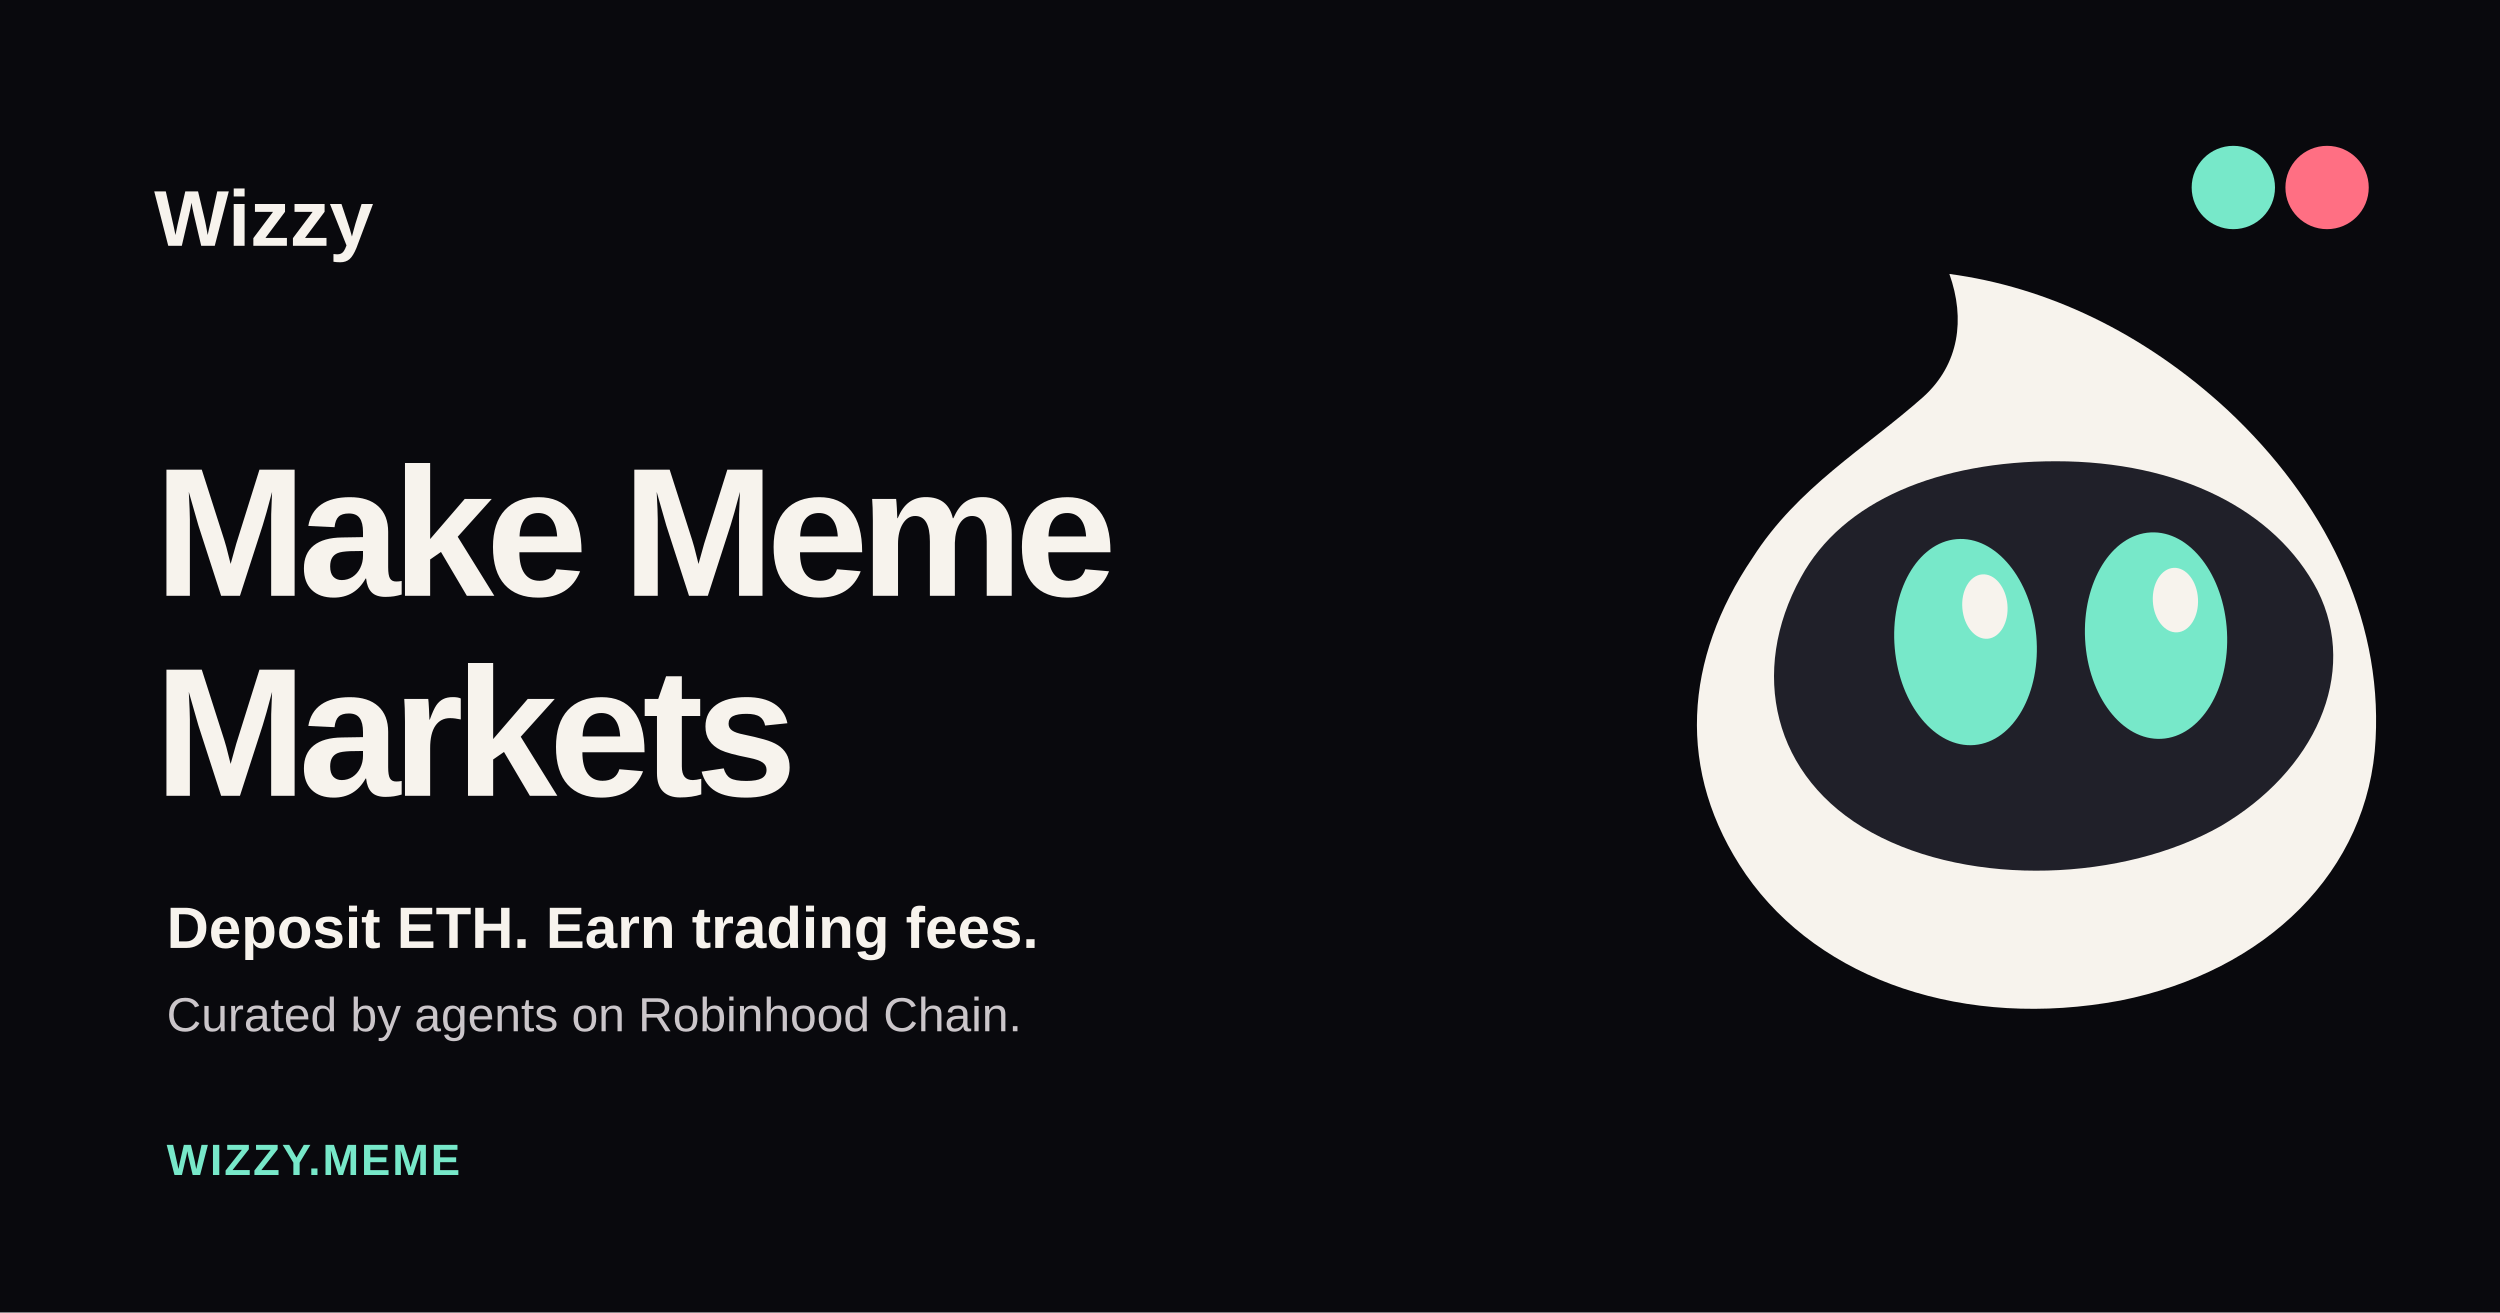
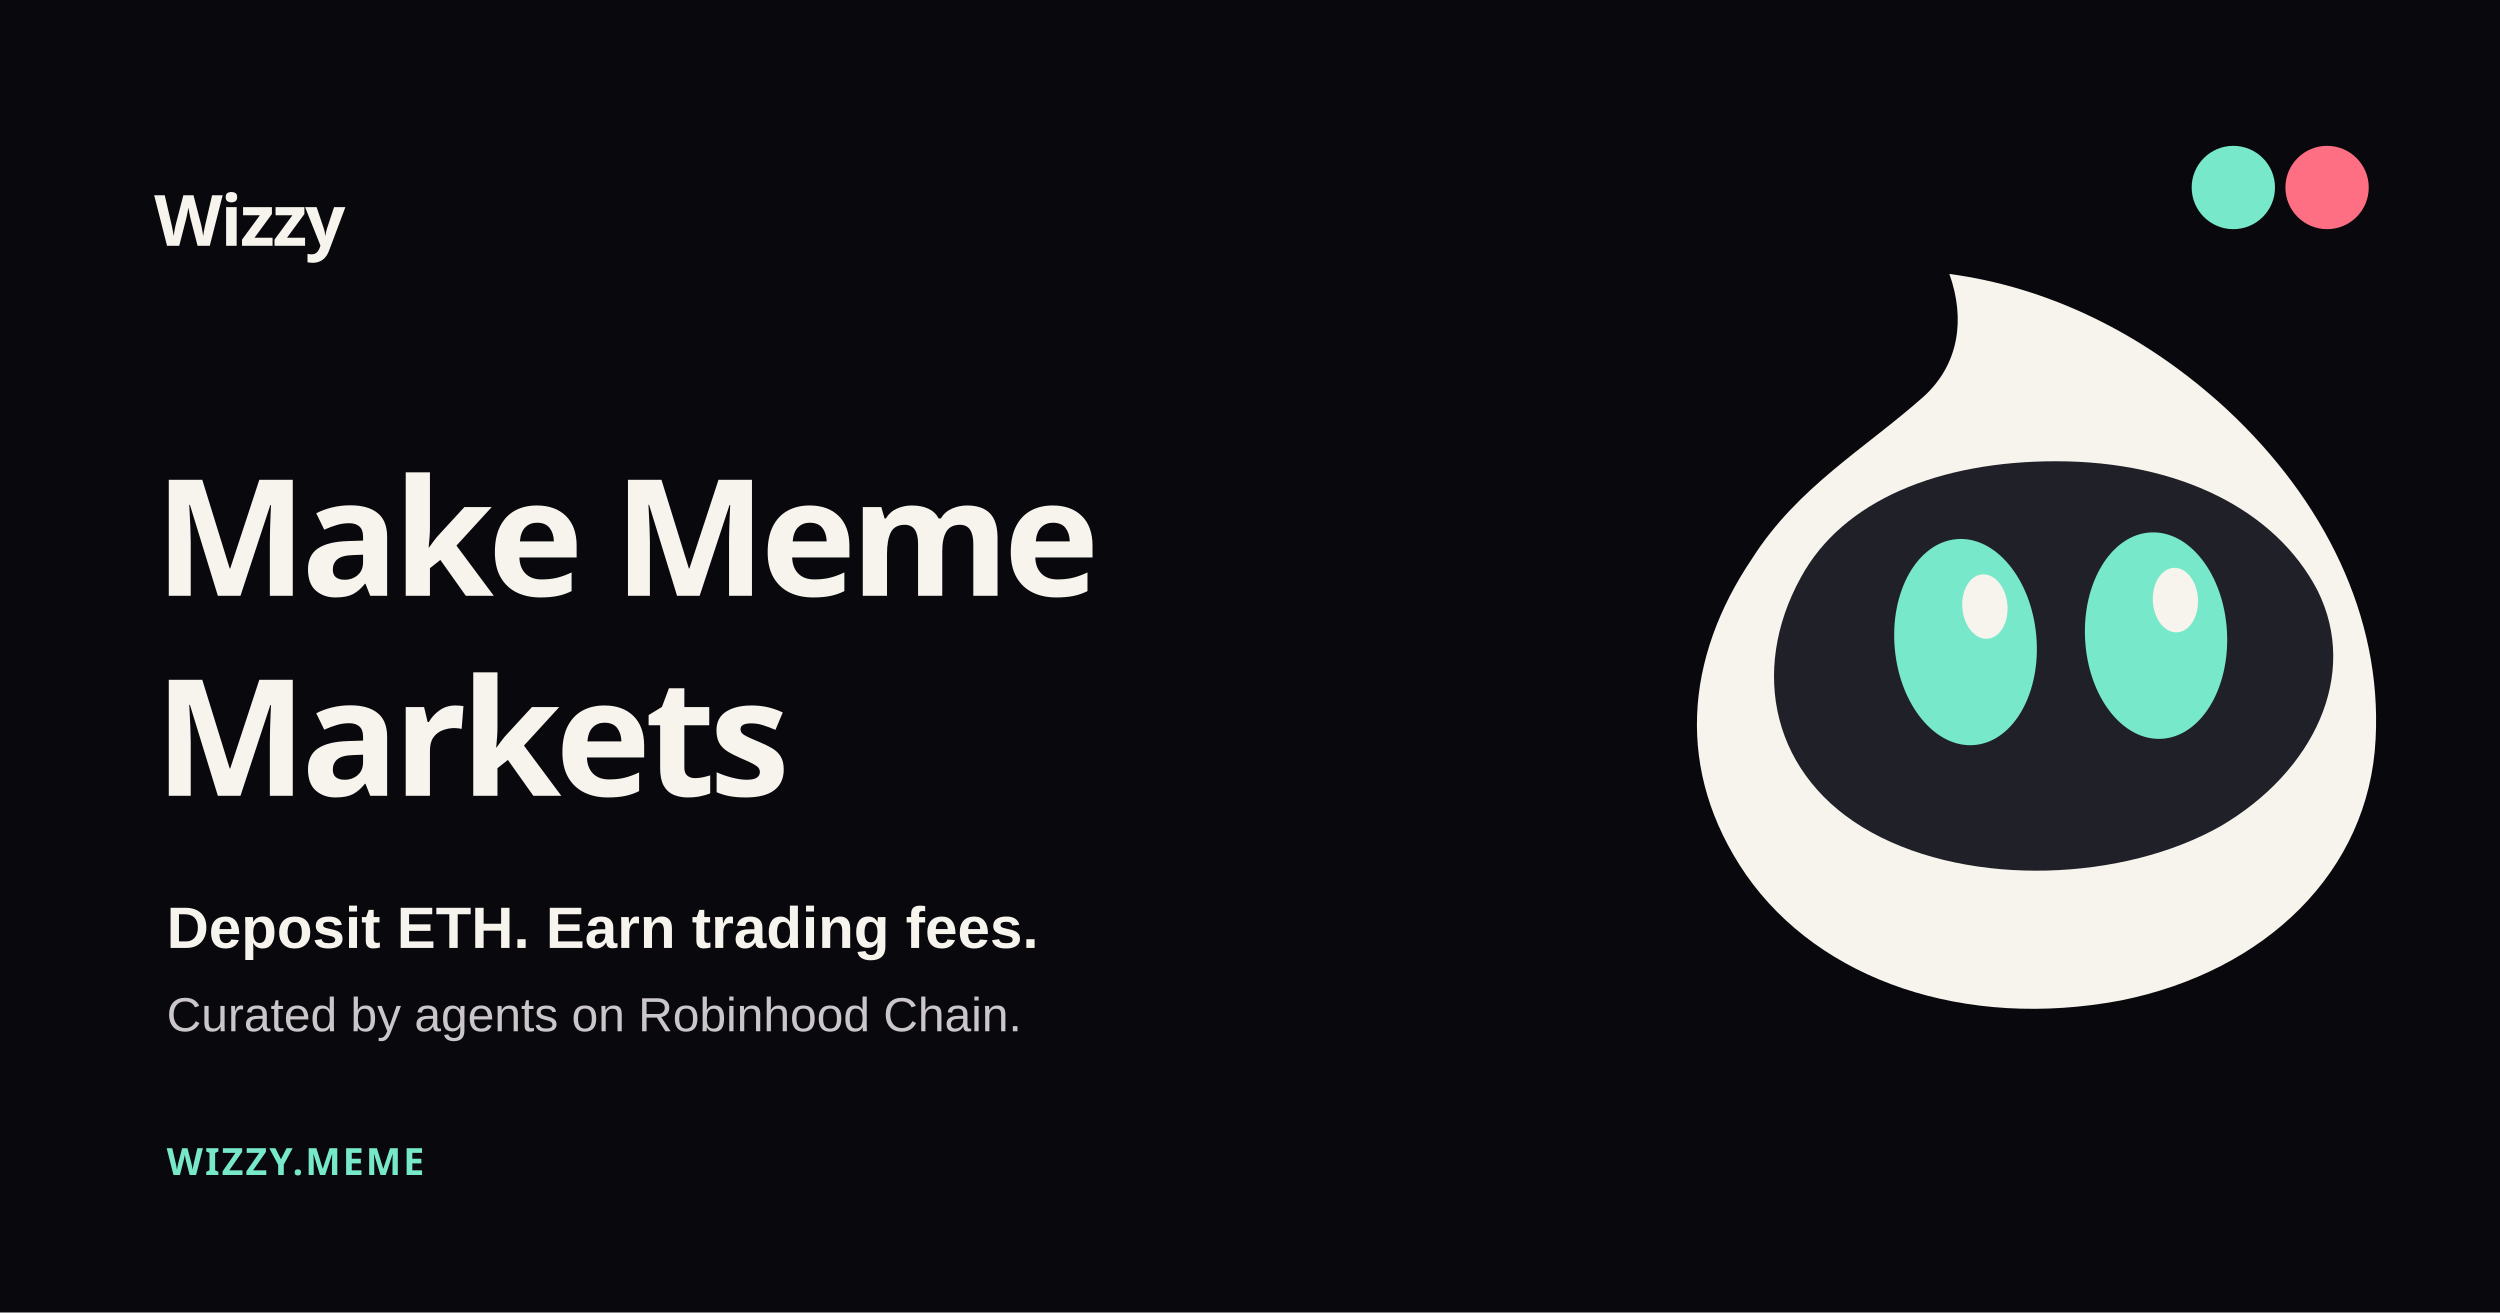
<svg xmlns="http://www.w3.org/2000/svg" viewBox="0 0 1200 630" role="img" aria-labelledby="title description">
  <rect width="1200" height="630" fill="#09090d" />
  <circle cx="1072" cy="90" r="20" fill="#77e8c9" />
  <circle cx="1117" cy="90" r="20" fill="#ff6f83" />
-   <text x="74" y="118" fill="#f7f3ed" font-family="Plus Jakarta Sans, Arial, sans-serif" font-size="38" font-weight="800">Wizzy</text>
-   <text x="74" y="286" fill="#f7f3ed" font-family="Plus Jakarta Sans, Arial, sans-serif" font-size="88" font-weight="800" letter-spacing="-4">Make Meme</text>
-   <text x="74" y="382" fill="#f7f3ed" font-family="Plus Jakarta Sans, Arial, sans-serif" font-size="88" font-weight="800" letter-spacing="-4">Markets</text>
+   <text x="74" y="118" fill="#f7f3ed" font-family="Unbounded, sans-serif" font-size="34" font-weight="700" letter-spacing="-1">Wizzy</text>
+   <text x="74" y="286" fill="#f7f3ed" font-family="Unbounded, sans-serif" font-size="78" font-weight="700" letter-spacing="-3">Make Meme</text>
+   <text x="74" y="382" fill="#f7f3ed" font-family="Unbounded, sans-serif" font-size="78" font-weight="700" letter-spacing="-3">Markets</text>
  <text x="80" y="455" fill="#f7f3ed" font-family="Plus Jakarta Sans, Arial, sans-serif" font-size="28" font-weight="700">Deposit ETH. Earn trading fees.</text>
  <text x="80" y="495" fill="#cbc6ca" font-family="Plus Jakarta Sans, Arial, sans-serif" font-size="23" font-weight="500">Curated by agents on Robinhood Chain.</text>
-   <text x="80" y="564" fill="#77e8c9" font-family="Plus Jakarta Sans, Arial, sans-serif" font-size="21" font-weight="700" letter-spacing="1">WIZZY.MEME</text>
+   <text x="80" y="564" fill="#77e8c9" font-family="Unbounded, sans-serif" font-size="18" font-weight="650" letter-spacing="1">WIZZY.MEME</text>
  <g transform="translate(790 116) scale(1.55)">
    <path fill="#f7f3ed" d="M33 98C47 76 68 64 86 48C97 38 99 24 94 10C124 14 154 28 180 52C210 80 228 116 226 154C224 195 192 226 147 235C99 244 54 229 31 196C9 164 12 129 33 98Z" />
    <path fill="#202029" d="M48 104C61 80 91 68 127 68C165 68 195 83 208 108C221 134 207 164 178 181C148 198 101 200 70 183C39 166 32 133 48 104Z" />
    <ellipse cx="99" cy="124" rx="22" ry="32" fill="#77e8c9" transform="rotate(-5 99 124)" />
    <ellipse cx="158" cy="122" rx="22" ry="32" fill="#77e8c9" transform="rotate(-3 158 122)" />
    <ellipse cx="105" cy="113" rx="7" ry="10" fill="#f7f3ed" transform="rotate(-5 105 113)" />
    <ellipse cx="164" cy="111" rx="7" ry="10" fill="#f7f3ed" transform="rotate(-3 164 111)" />
  </g>
</svg>
